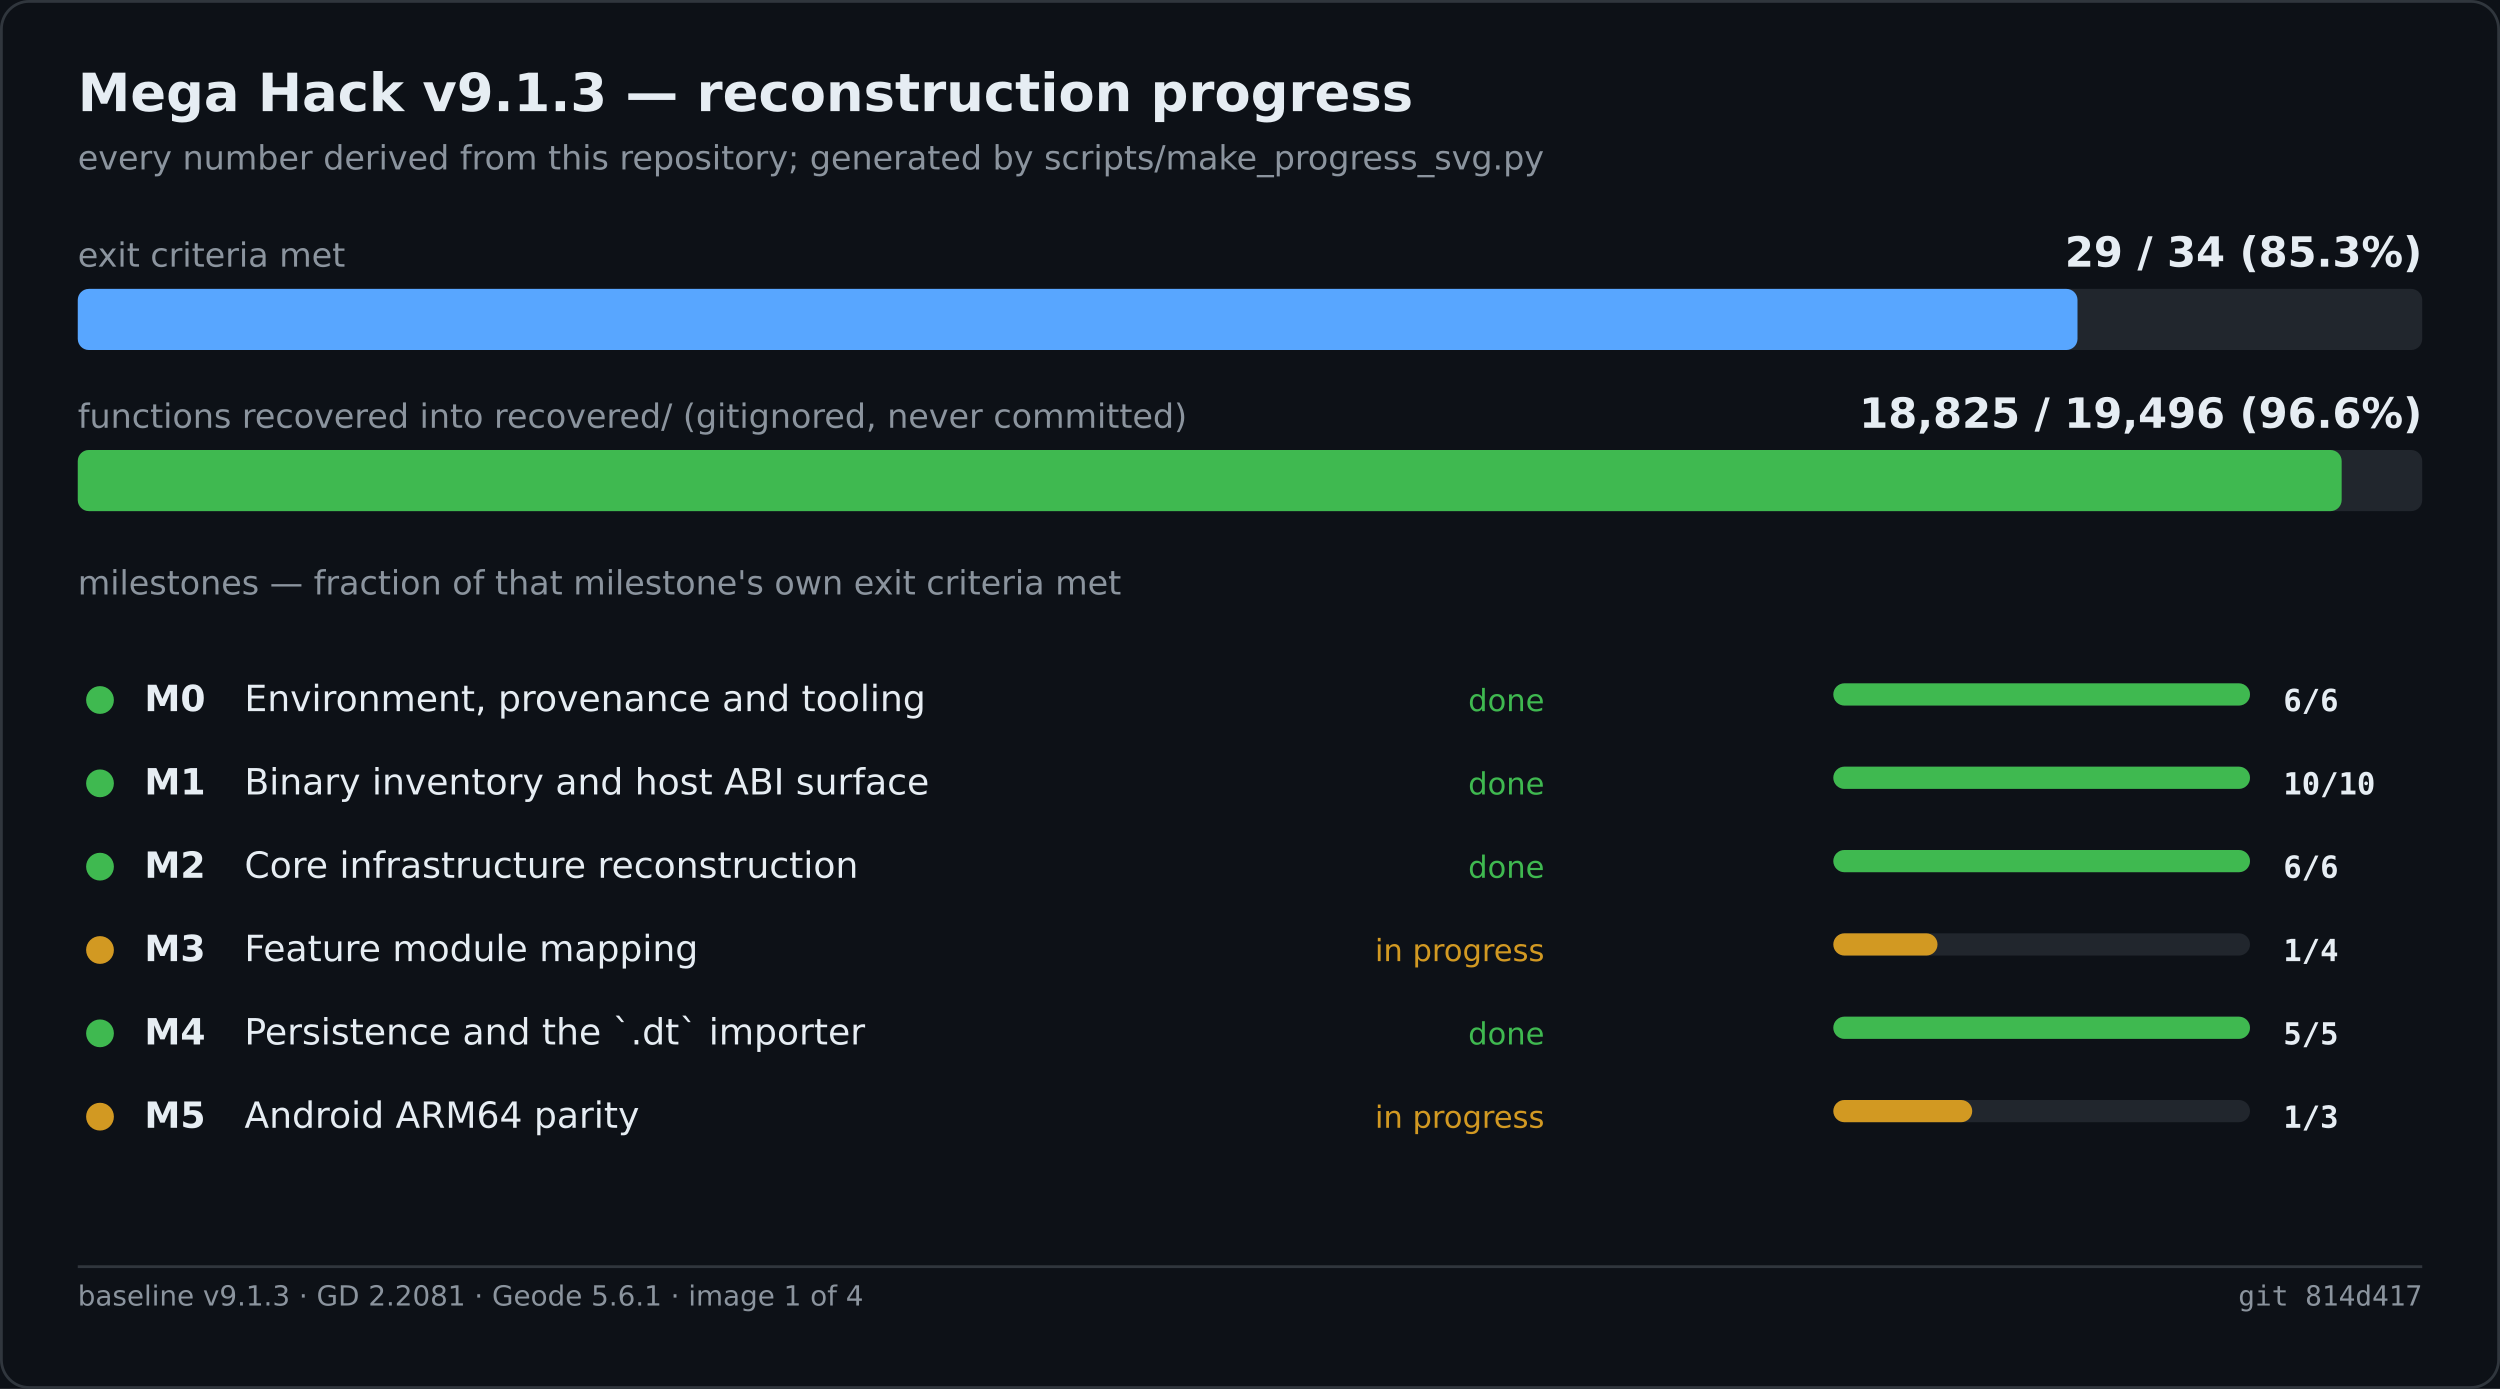
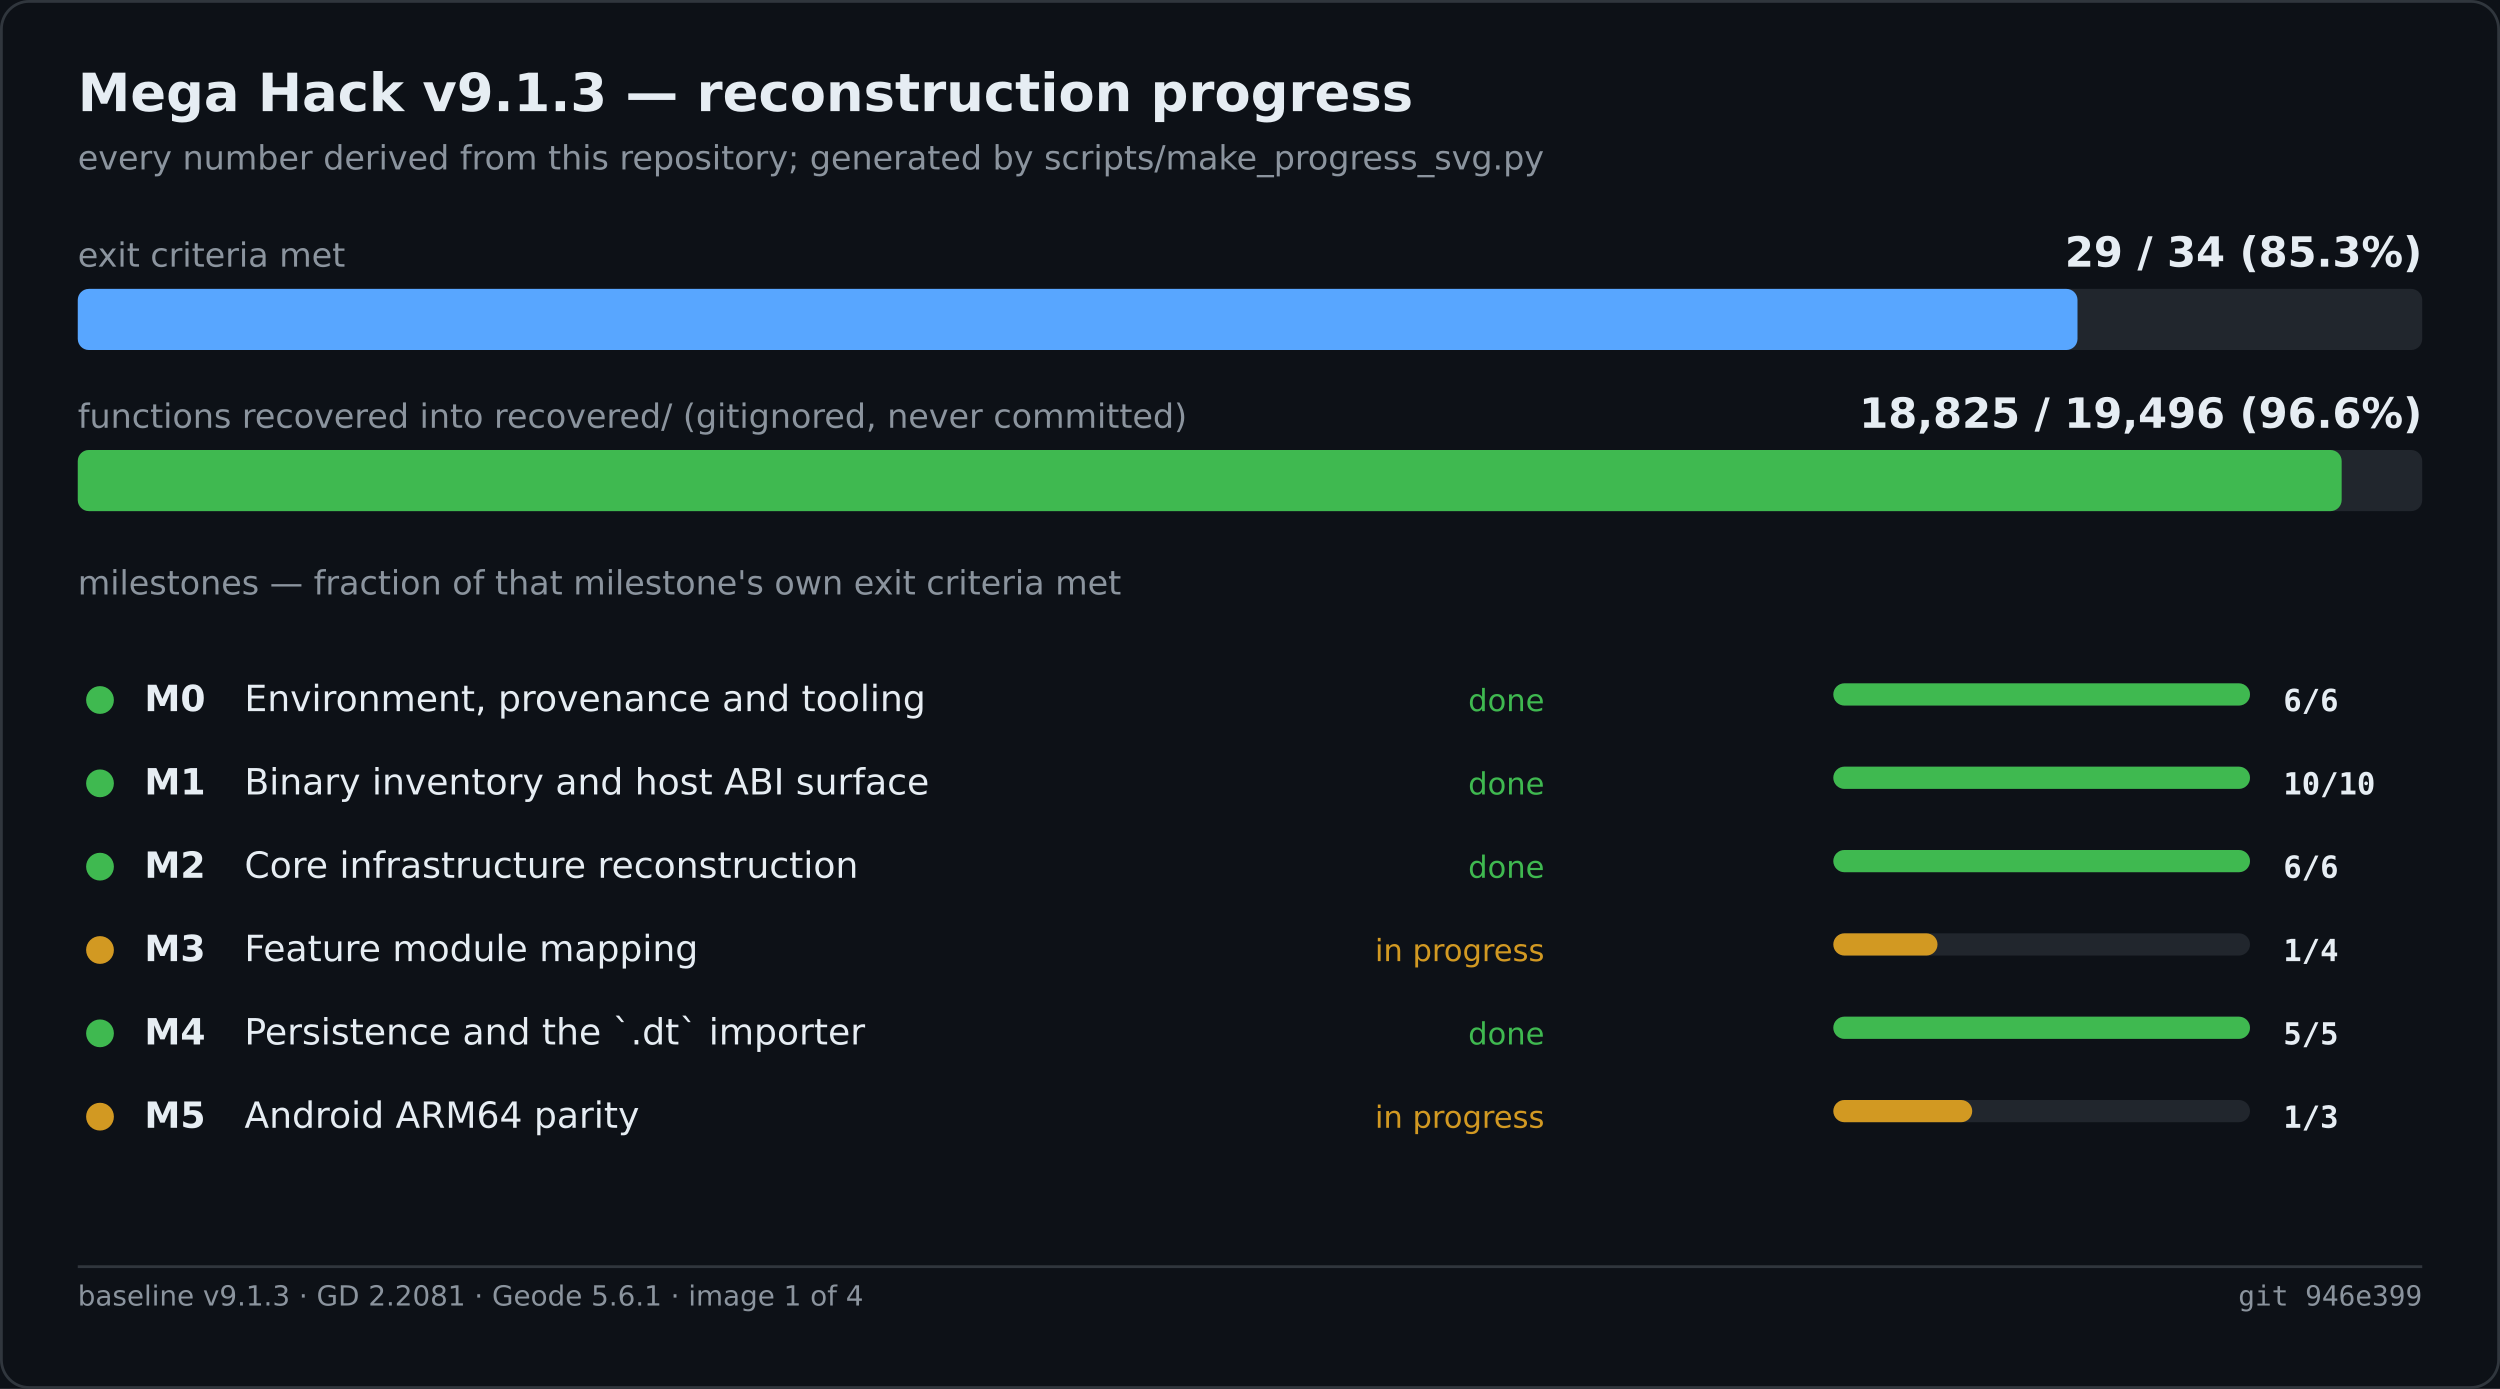
<svg xmlns="http://www.w3.org/2000/svg" width="900" height="500" viewBox="0 0 900 500" role="img" aria-label="Mega Hack v9.1.3 — reconstruction progress">
  <rect width="900" height="500" fill="#0d1117" />
  <rect x="0.5" y="0.5" width="899" height="499" fill="none" stroke="#30363d" rx="10" />
  <text x="28" y="40" font-family="Segoe UI,DejaVu Sans,Helvetica,sans-serif" font-size="19" font-weight="600" fill="#e6edf3">Mega Hack v9.1.3 — reconstruction progress</text>
  <text x="28" y="61" font-family="Segoe UI,DejaVu Sans,Helvetica,sans-serif" font-size="12" fill="#8b949e">every number derived from this repository; generated by scripts/make_progress_svg.py</text>
  <text x="28.0" y="96.0" font-family="Segoe UI,DejaVu Sans,Helvetica,sans-serif" font-size="12" fill="#8b949e">exit criteria met</text>
  <text x="872.0" y="96.0" font-family="Segoe UI,DejaVu Sans,Helvetica,sans-serif" font-size="15" fill="#e6edf3" font-weight="600" text-anchor="end">29 / 34   (85.3%)</text>
  <rect x="28.0" y="104.0" width="844.0" height="22.0" fill="#21262d" rx="4" />
  <rect x="28.0" y="104.0" width="719.9" height="22.0" fill="#58a6ff" rx="4" />
  <text x="28.0" y="154.0" font-family="Segoe UI,DejaVu Sans,Helvetica,sans-serif" font-size="12" fill="#8b949e">functions recovered into recovered/ (gitignored, never committed)</text>
  <text x="872.0" y="154.0" font-family="Segoe UI,DejaVu Sans,Helvetica,sans-serif" font-size="15" fill="#e6edf3" font-weight="600" text-anchor="end">18,825 / 19,496   (96.6%)</text>
  <rect x="28.0" y="162.0" width="844.0" height="22.0" fill="#21262d" rx="4" />
  <rect x="28.0" y="162.0" width="815.0" height="22.0" fill="#3fb950" rx="4" />
  <text x="28.0" y="214.0" font-family="Segoe UI,DejaVu Sans,Helvetica,sans-serif" font-size="12" fill="#8b949e">milestones — fraction of that milestone's own exit criteria met</text>
  <circle cx="36.0" cy="252.0" r="5" fill="#3fb950" />
  <text x="52.0" y="256.0" font-family="Segoe UI,DejaVu Sans,Helvetica,sans-serif" font-size="13" fill="#e6edf3" font-weight="600">M0</text>
  <text x="88.0" y="256.0" font-family="Segoe UI,DejaVu Sans,Helvetica,sans-serif" font-size="13" fill="#e6edf3">Environment, provenance and tooling</text>
  <text x="556.0" y="256.0" font-family="Segoe UI,DejaVu Sans,Helvetica,sans-serif" font-size="11" fill="#3fb950" text-anchor="end">done</text>
  <rect x="660.0" y="246.0" width="150.0" height="8.0" fill="#21262d" rx="4" />
  <rect x="660.0" y="246.0" width="150.0" height="8.0" fill="#3fb950" rx="4" />
  <text x="822.0" y="256.0" font-family="Cascadia Mono,Consolas,DejaVu Sans Mono,monospace" font-size="11" fill="#e6edf3" font-weight="600">6/6</text>
  <circle cx="36.0" cy="282.0" r="5" fill="#3fb950" />
  <text x="52.0" y="286.0" font-family="Segoe UI,DejaVu Sans,Helvetica,sans-serif" font-size="13" fill="#e6edf3" font-weight="600">M1</text>
  <text x="88.0" y="286.0" font-family="Segoe UI,DejaVu Sans,Helvetica,sans-serif" font-size="13" fill="#e6edf3">Binary inventory and host ABI surface</text>
  <text x="556.0" y="286.0" font-family="Segoe UI,DejaVu Sans,Helvetica,sans-serif" font-size="11" fill="#3fb950" text-anchor="end">done</text>
  <rect x="660.0" y="276.0" width="150.0" height="8.0" fill="#21262d" rx="4" />
  <rect x="660.0" y="276.0" width="150.0" height="8.0" fill="#3fb950" rx="4" />
  <text x="822.0" y="286.0" font-family="Cascadia Mono,Consolas,DejaVu Sans Mono,monospace" font-size="11" fill="#e6edf3" font-weight="600">10/10</text>
  <circle cx="36.0" cy="312.0" r="5" fill="#3fb950" />
  <text x="52.0" y="316.0" font-family="Segoe UI,DejaVu Sans,Helvetica,sans-serif" font-size="13" fill="#e6edf3" font-weight="600">M2</text>
  <text x="88.0" y="316.0" font-family="Segoe UI,DejaVu Sans,Helvetica,sans-serif" font-size="13" fill="#e6edf3">Core infrastructure reconstruction</text>
  <text x="556.0" y="316.0" font-family="Segoe UI,DejaVu Sans,Helvetica,sans-serif" font-size="11" fill="#3fb950" text-anchor="end">done</text>
  <rect x="660.0" y="306.0" width="150.0" height="8.0" fill="#21262d" rx="4" />
  <rect x="660.0" y="306.0" width="150.0" height="8.0" fill="#3fb950" rx="4" />
  <text x="822.0" y="316.0" font-family="Cascadia Mono,Consolas,DejaVu Sans Mono,monospace" font-size="11" fill="#e6edf3" font-weight="600">6/6</text>
  <circle cx="36.0" cy="342.0" r="5" fill="#d29922" />
  <text x="52.0" y="346.0" font-family="Segoe UI,DejaVu Sans,Helvetica,sans-serif" font-size="13" fill="#e6edf3" font-weight="600">M3</text>
  <text x="88.0" y="346.0" font-family="Segoe UI,DejaVu Sans,Helvetica,sans-serif" font-size="13" fill="#e6edf3">Feature module mapping</text>
  <text x="556.0" y="346.0" font-family="Segoe UI,DejaVu Sans,Helvetica,sans-serif" font-size="11" fill="#d29922" text-anchor="end">in progress</text>
  <rect x="660.0" y="336.0" width="150.0" height="8.0" fill="#21262d" rx="4" />
  <rect x="660.0" y="336.0" width="37.5" height="8.0" fill="#d29922" rx="4" />
  <text x="822.0" y="346.0" font-family="Cascadia Mono,Consolas,DejaVu Sans Mono,monospace" font-size="11" fill="#e6edf3" font-weight="600">1/4</text>
  <circle cx="36.0" cy="372.0" r="5" fill="#3fb950" />
  <text x="52.0" y="376.0" font-family="Segoe UI,DejaVu Sans,Helvetica,sans-serif" font-size="13" fill="#e6edf3" font-weight="600">M4</text>
  <text x="88.0" y="376.0" font-family="Segoe UI,DejaVu Sans,Helvetica,sans-serif" font-size="13" fill="#e6edf3">Persistence and the `.dt` importer</text>
  <text x="556.0" y="376.0" font-family="Segoe UI,DejaVu Sans,Helvetica,sans-serif" font-size="11" fill="#3fb950" text-anchor="end">done</text>
  <rect x="660.0" y="366.0" width="150.0" height="8.0" fill="#21262d" rx="4" />
  <rect x="660.0" y="366.0" width="150.0" height="8.0" fill="#3fb950" rx="4" />
  <text x="822.0" y="376.0" font-family="Cascadia Mono,Consolas,DejaVu Sans Mono,monospace" font-size="11" fill="#e6edf3" font-weight="600">5/5</text>
  <circle cx="36.0" cy="402.0" r="5" fill="#d29922" />
  <text x="52.0" y="406.0" font-family="Segoe UI,DejaVu Sans,Helvetica,sans-serif" font-size="13" fill="#e6edf3" font-weight="600">M5</text>
  <text x="88.0" y="406.0" font-family="Segoe UI,DejaVu Sans,Helvetica,sans-serif" font-size="13" fill="#e6edf3">Android ARM64 parity</text>
  <text x="556.0" y="406.0" font-family="Segoe UI,DejaVu Sans,Helvetica,sans-serif" font-size="11" fill="#d29922" text-anchor="end">in progress</text>
  <rect x="660.0" y="396.0" width="150.0" height="8.0" fill="#21262d" rx="4" />
  <rect x="660.0" y="396.0" width="50.0" height="8.0" fill="#d29922" rx="4" />
  <text x="822.0" y="406.0" font-family="Cascadia Mono,Consolas,DejaVu Sans Mono,monospace" font-size="11" fill="#e6edf3" font-weight="600">1/3</text>
  <line x1="28.0" y1="456.0" x2="872.0" y2="456.0" stroke="#30363d" stroke-width="1" />
  <text x="28.0" y="470.0" font-family="Segoe UI,DejaVu Sans,Helvetica,sans-serif" font-size="10" fill="#8b949e">baseline v9.1.3 · GD 2.2081 · Geode 5.6.1 · image 1 of 4</text>
-   <text x="872.0" y="470.0" font-family="Cascadia Mono,Consolas,DejaVu Sans Mono,monospace" font-size="10" fill="#8b949e" text-anchor="end">git 814d417</text>
+   <text x="872.0" y="470.0" font-family="Cascadia Mono,Consolas,DejaVu Sans Mono,monospace" font-size="10" fill="#8b949e" text-anchor="end">git 946e399</text>
</svg>
